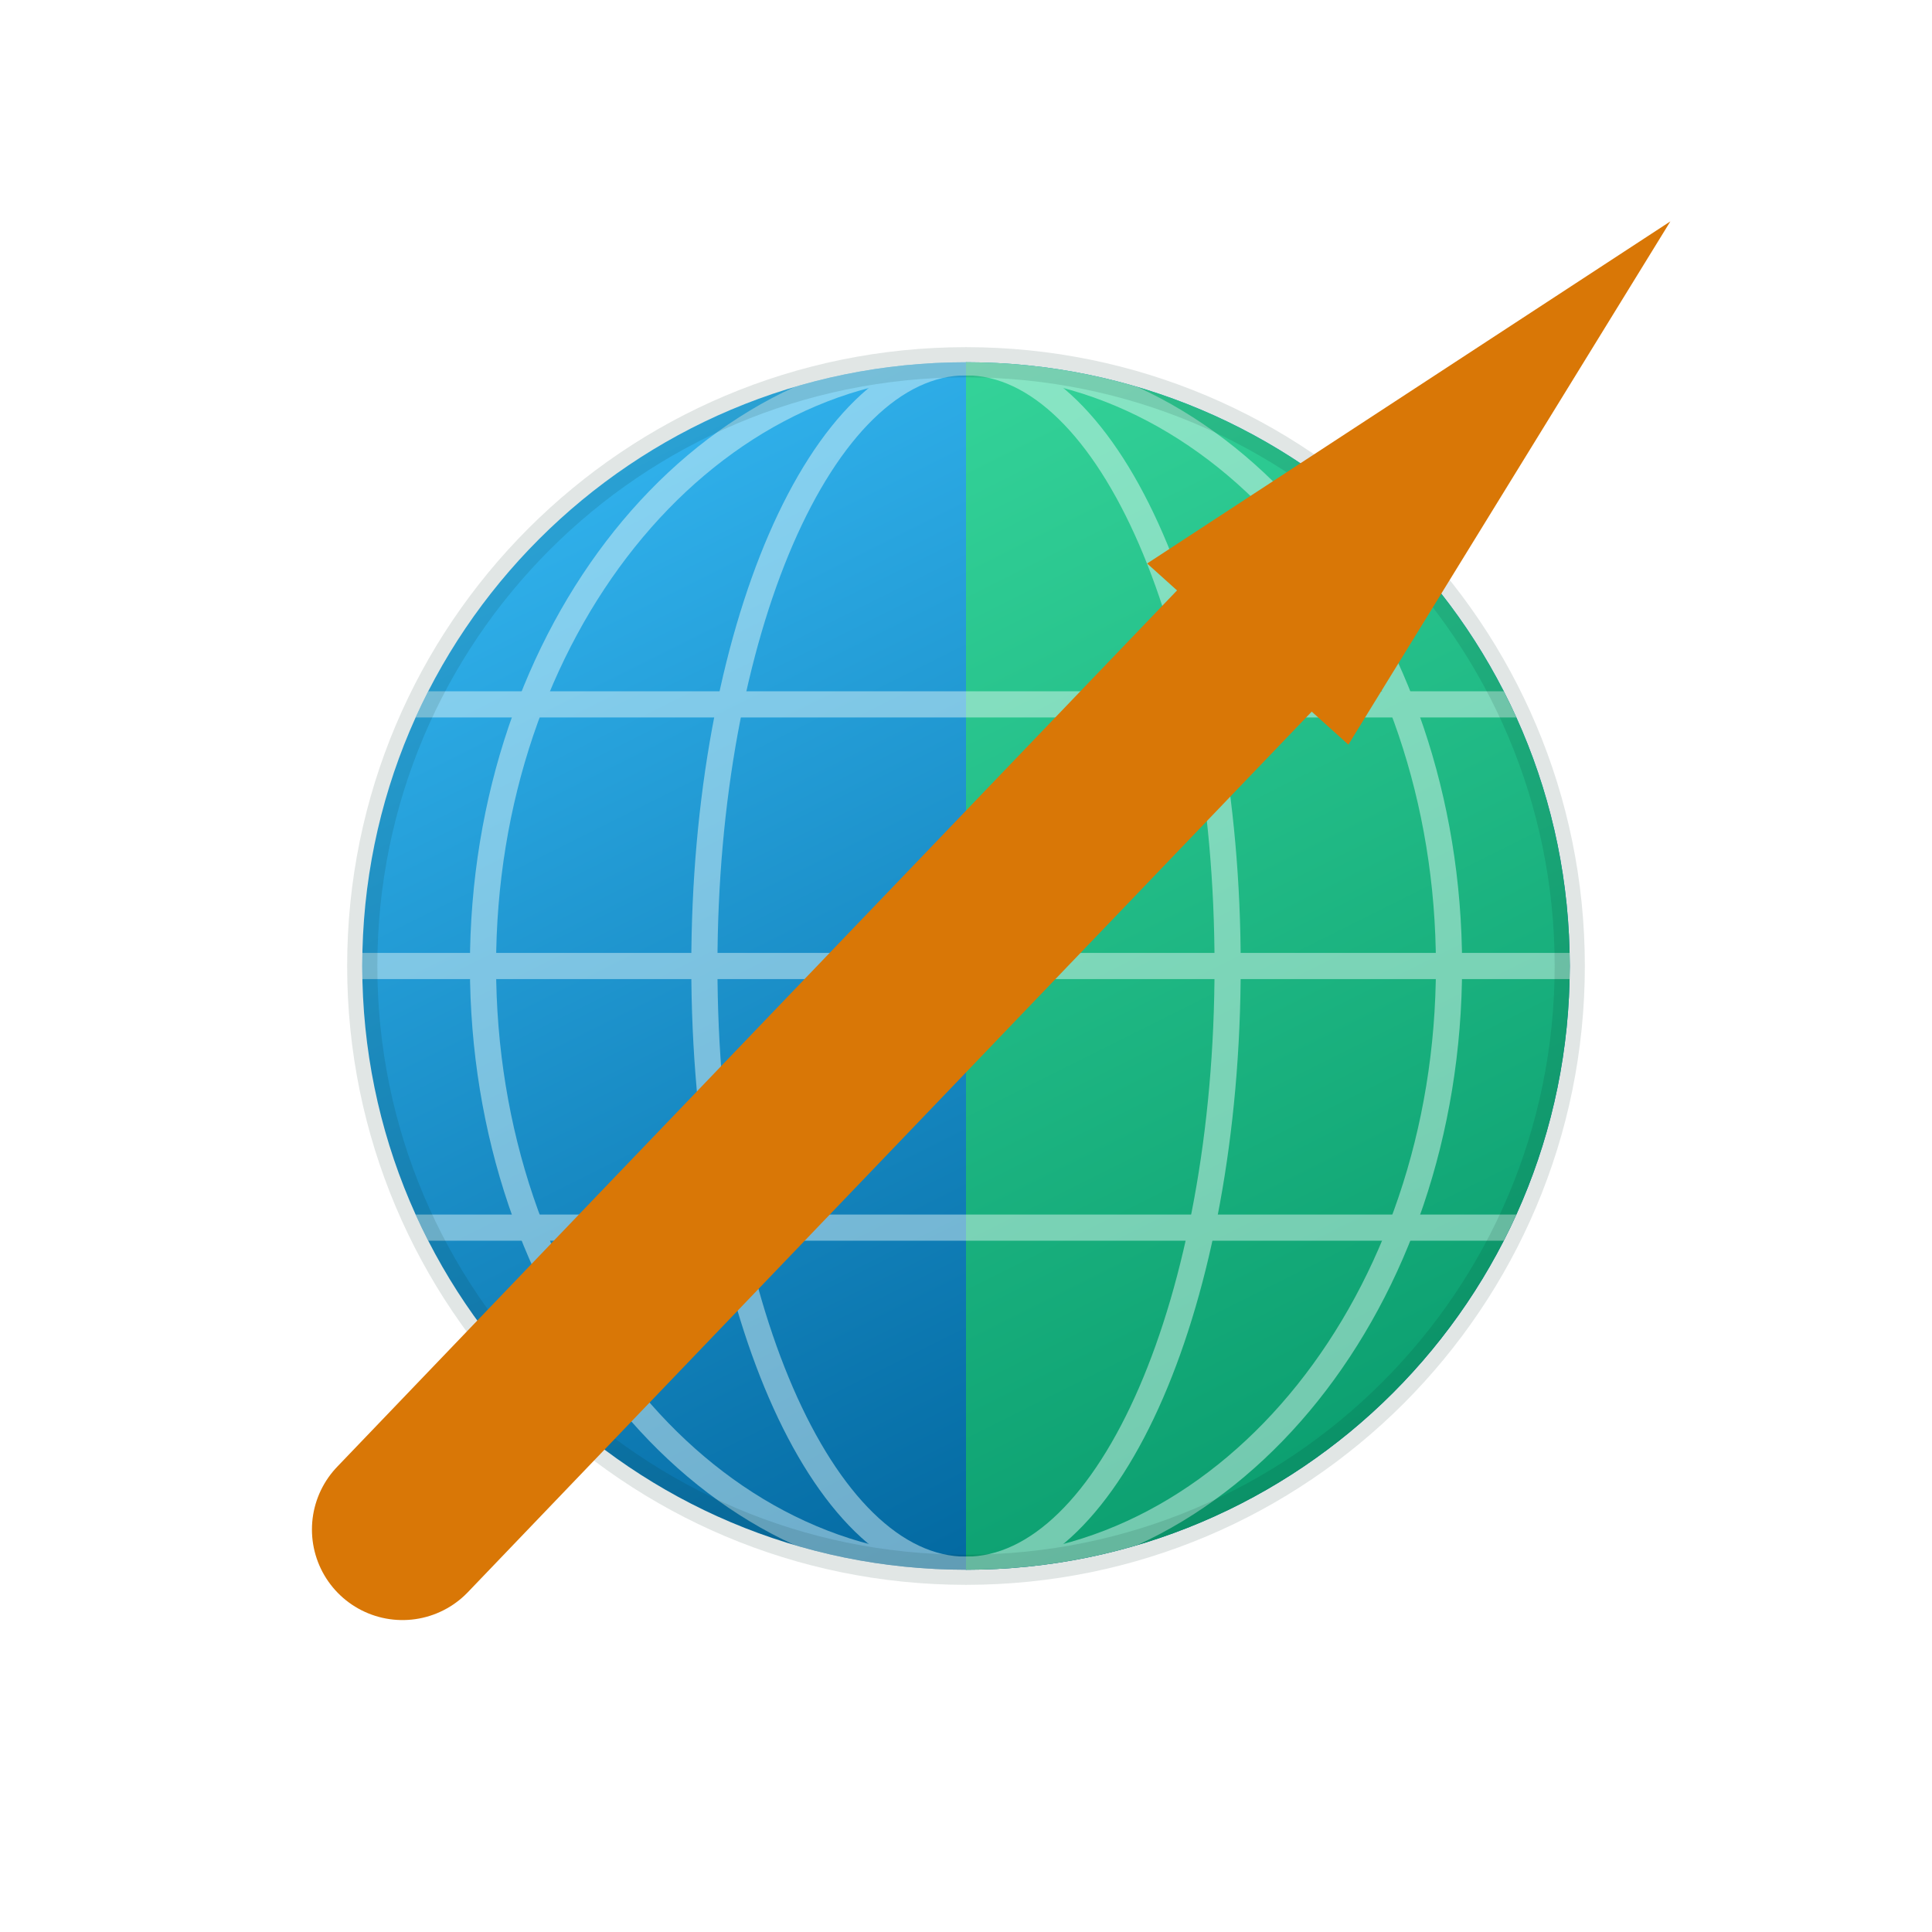
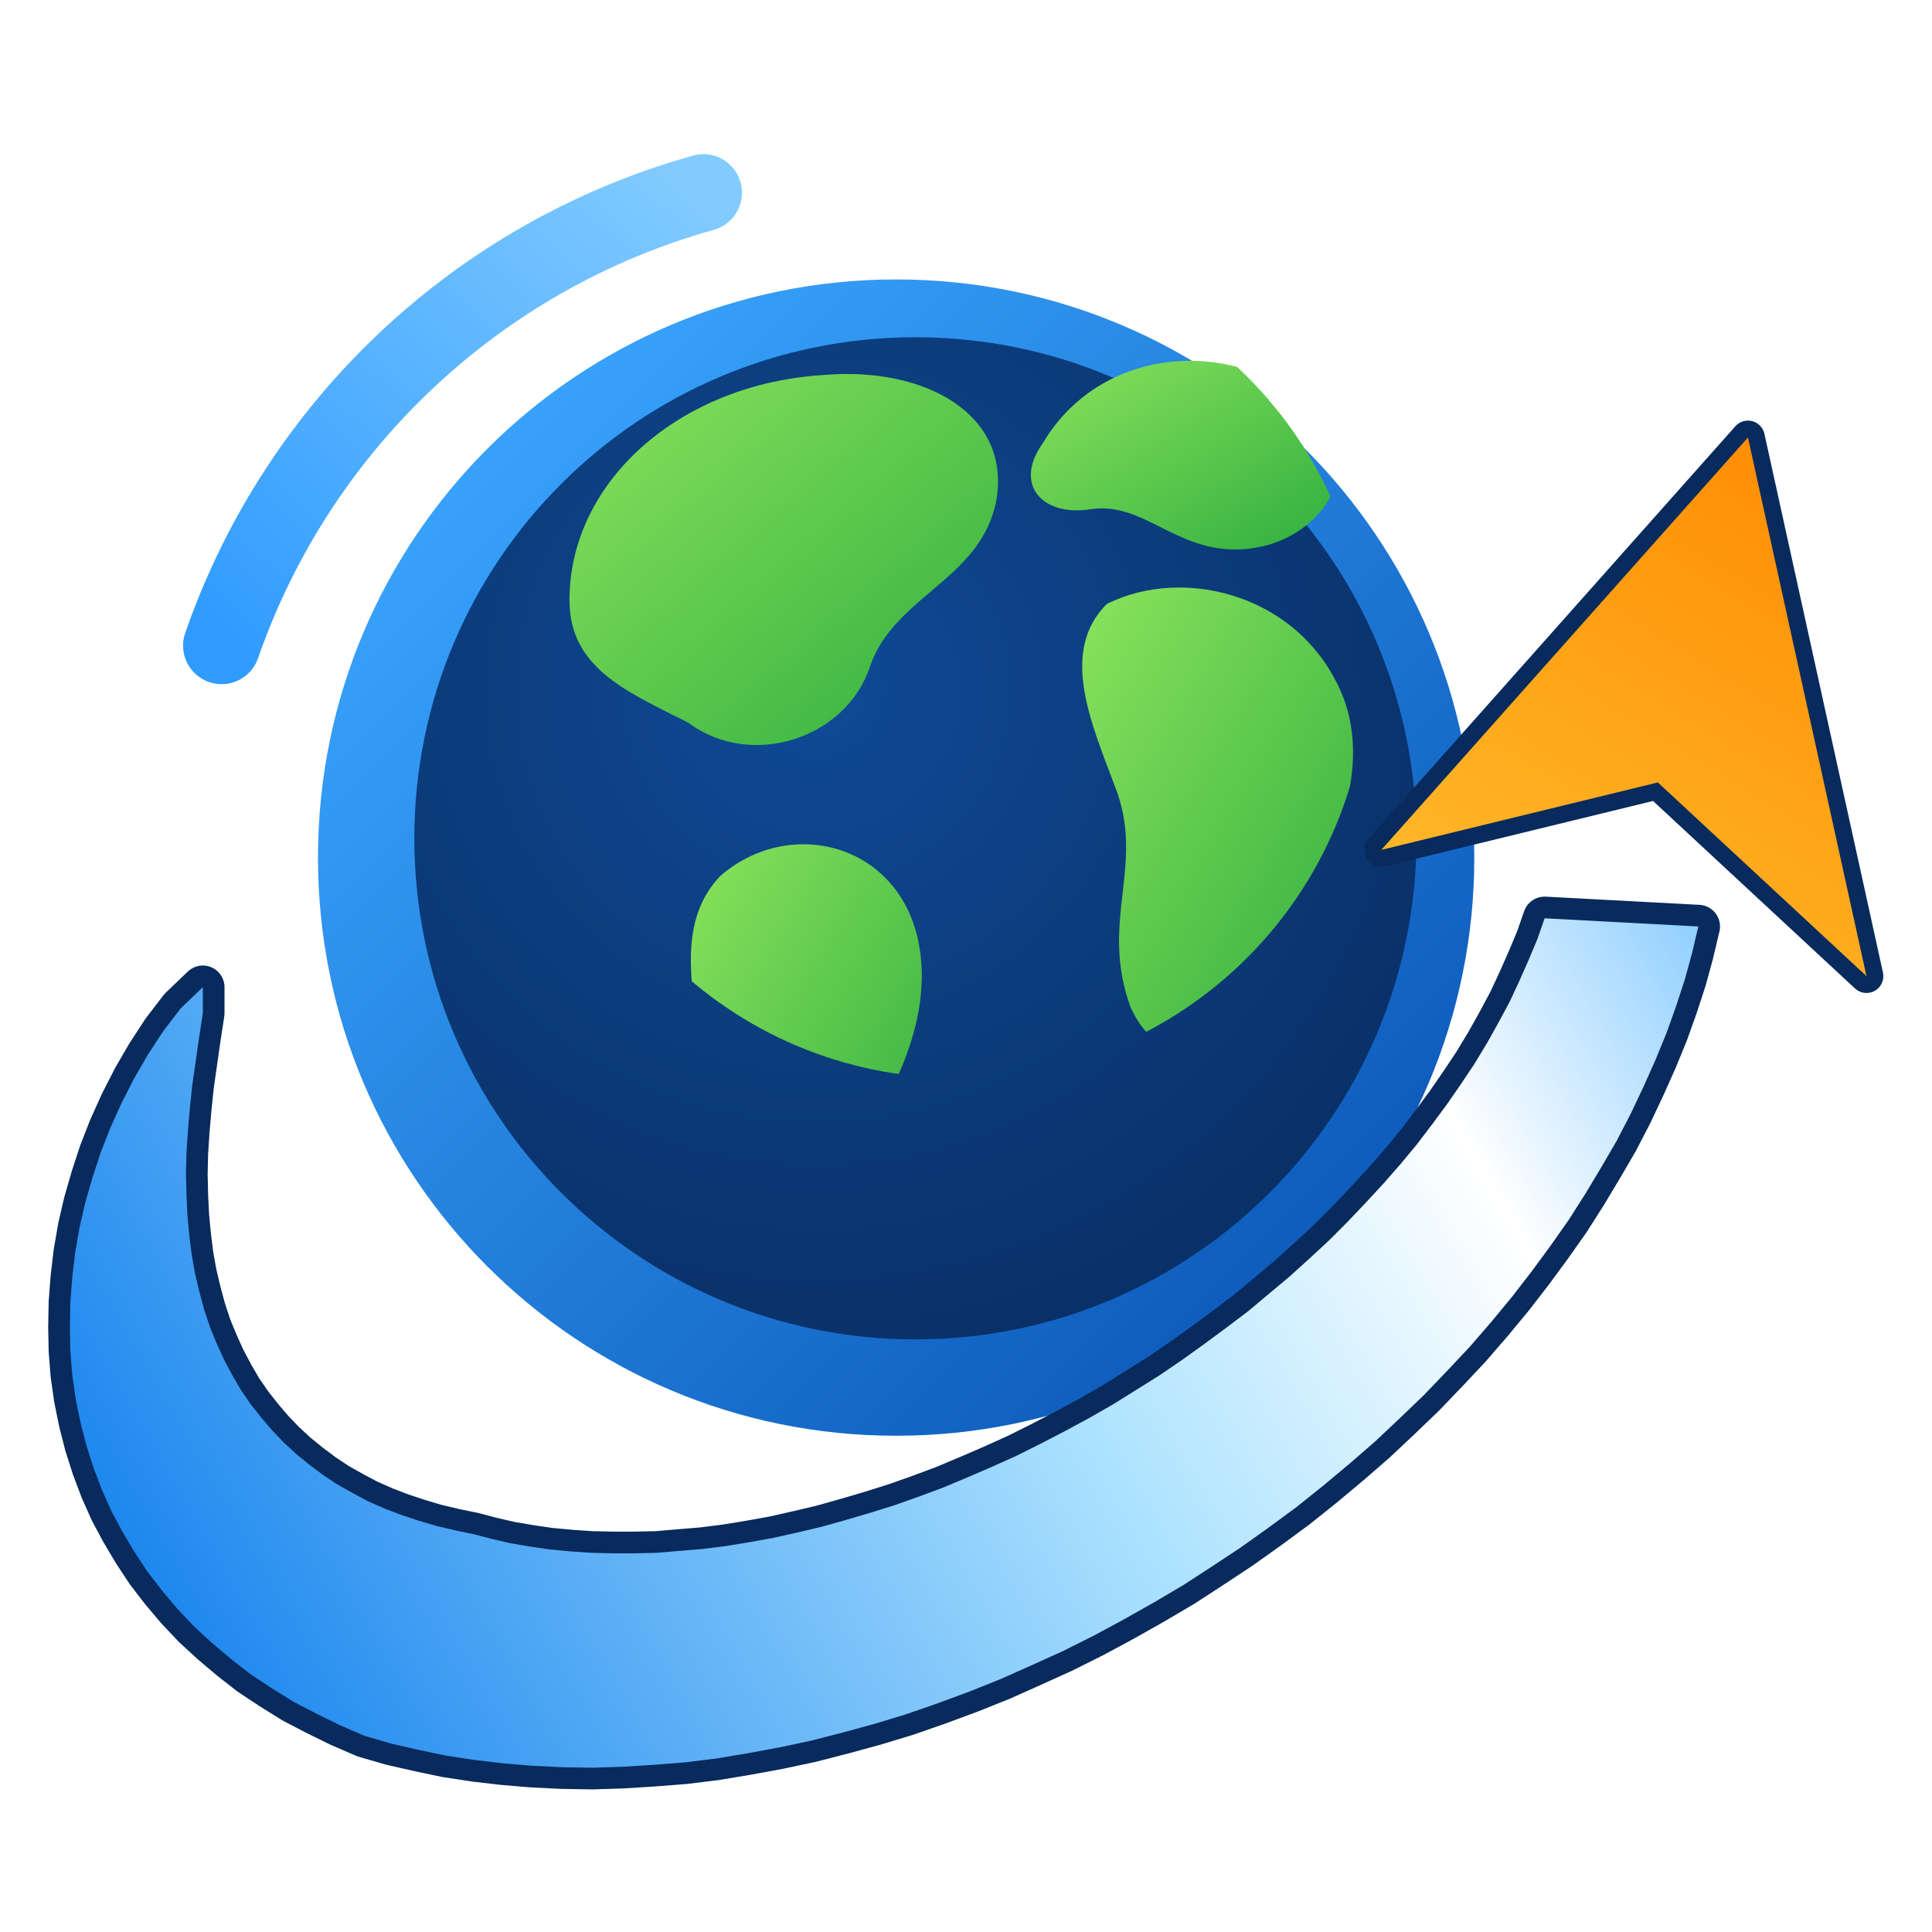
- <svg xmlns="http://www.w3.org/2000/svg" width="96" height="96" viewBox="0 0 96 96" fill="none" role="img" aria-label="WorldOpportunitiesHub icon">
+ <svg xmlns="http://www.w3.org/2000/svg" viewBox="58 58 401 401" role="img" aria-label="WorldOpportunitiesHub logo">
  <defs>
-     <linearGradient id="globeBlue" x1="18" y1="18" x2="48" y2="78" gradientUnits="userSpaceOnUse">
-       <stop offset="0" stop-color="#38BDF8" />
-       <stop offset="1" stop-color="#0369A1" />
+     <linearGradient id="rim" x1="0.1" y1="0.1" x2="0.9" y2="0.9">
+       <stop offset="0" stop-color="#3aa6ff" />
+       <stop offset="1" stop-color="#0b57b8" />
    </linearGradient>
-     <linearGradient id="globeGreen" x1="48" y1="18" x2="78" y2="78" gradientUnits="userSpaceOnUse">
-       <stop offset="0" stop-color="#34D399" />
-       <stop offset="1" stop-color="#059669" />
+     <radialGradient id="ocean" cx="0.4" cy="0.35" r="0.85">
+       <stop offset="0" stop-color="#0f4a96" />
+       <stop offset="1" stop-color="#082a5c" />
+     </radialGradient>
+     <linearGradient id="land" x1="0" y1="0" x2="1" y2="1">
+       <stop offset="0" stop-color="#8be35c" />
+       <stop offset="1" stop-color="#2fae3f" />
    </linearGradient>
-     <clipPath id="globeClip">
-       <circle cx="48" cy="48" r="30" />
+     <linearGradient id="band" gradientUnits="userSpaceOnUse" x1="70" y1="360" x2="400" y2="170">
+       <stop offset="0" stop-color="#1b86ee" />
+       <stop offset="0.5" stop-color="#aee3ff" />
+       <stop offset="0.75" stop-color="#ffffff" />
+       <stop offset="1" stop-color="#5bb8ff" />
+     </linearGradient>
+     <linearGradient id="arrow" gradientUnits="userSpaceOnUse" x1="330" y1="260" x2="410" y2="130">
+       <stop offset="0" stop-color="#ffc233" />
+       <stop offset="1" stop-color="#ff8a00" />
+     </linearGradient>
+     <linearGradient id="crescent" x1="0" y1="1" x2="1" y2="0">
+       <stop offset="0" stop-color="#2f9bff" />
+       <stop offset="1" stop-color="#82cbff" />
+     </linearGradient>
+     <clipPath id="oceanClip">
+       <circle cx="248" cy="232" r="104" />
    </clipPath>
  </defs>
-   <circle cx="48" cy="48" r="30" fill="url(#globeBlue)" />
-   <path d="M48 18 A30 30 0 0 1 48 78 Z" fill="url(#globeGreen)" />
-   <g clip-path="url(#globeClip)" stroke="#F0FDFA" stroke-width="1.3" opacity="0.45" fill="none">
-     <ellipse cx="48" cy="48" rx="13" ry="30" />
-     <ellipse cx="48" cy="48" rx="24" ry="30" />
-     <line x1="18" y1="35" x2="78" y2="35" />
-     <line x1="18" y1="48" x2="78" y2="48" />
-     <line x1="18" y1="61" x2="78" y2="61" />
+   <path d="M 104 192 A 148 148 0 0 1 204 98" fill="none" stroke="url(#crescent)" stroke-width="16" stroke-linecap="round" />
+   <circle cx="244" cy="236" r="120" fill="url(#rim)" />
+   <circle cx="248" cy="232" r="104" fill="url(#ocean)" />
+   <g clip-path="url(#oceanClip)" fill="url(#land)" transform="translate(250 226) scale(0.82) translate(-240 -268)">
+     <path d="M 150 215 C 150 185 178 160 215 158 C 240 156 262 168 258 190 C 254 210 232 214 226 232 C 220 250 196 258 180 246 C 164 238 150 232 150 215 Z" />
+     <path d="M 188 285 C 205 270 232 276 238 300 C 244 325 226 352 208 372 C 196 384 186 360 184 336 C 182 316 176 298 188 285 Z" />
+     <path d="M 270 175 C 285 150 320 148 340 168 C 352 182 340 200 322 202 C 304 204 296 190 282 192 C 270 194 262 186 270 175 Z" />
+     <path d="M 286 216 C 306 206 336 214 346 240 C 354 262 340 286 326 310 C 316 328 300 336 292 318 C 284 296 296 282 288 262 C 282 246 274 228 286 216 Z" />
  </g>
-   <circle cx="48" cy="48" r="30" fill="none" stroke="#022c22" stroke-opacity="0.12" stroke-width="1.5" />
-   <path d="M20 76 L66 28" stroke="#D97706" stroke-width="9" stroke-linecap="round" />
-   <path d="M83 11 L67 37 L57 28 Z" fill="#D97706" />
+   <path d="M 100.1 262.9 L 95.5 267.3 L 91.9 272.0 L 88.7 276.9 L 85.8 281.9 L 83.2 287.0 L 80.9 292.1 L 78.9 297.2 L 77.2 302.4 L 75.7 307.6 L 74.5 312.8 L 73.6 318.0 L 73.0 323.1 L 72.6 328.3 L 72.5 333.4 L 72.6 338.4 L 73.0 343.4 L 73.7 348.3 L 74.7 353.2 L 75.9 357.9 L 77.4 362.6 L 79.1 367.1 L 81.1 371.6 L 83.4 375.9 L 85.9 380.1 L 88.6 384.2 L 91.6 388.1 L 94.8 391.9 L 98.3 395.6 L 102.0 399.0 L 105.9 402.3 L 110.0 405.5 L 114.4 408.4 L 118.9 411.2 L 123.7 413.7 L 128.6 416.1 L 133.7 418.3 L 139.2 419.9 L 144.9 421.2 L 150.6 422.4 L 156.5 423.3 L 162.5 424.0 L 168.5 424.5 L 174.7 424.8 L 181.0 424.9 L 187.3 424.7 L 193.7 424.3 L 200.1 423.8 L 206.6 423.0 L 213.2 421.9 L 219.7 420.7 L 226.3 419.3 L 232.9 417.6 L 239.5 415.8 L 246.1 413.8 L 252.7 411.5 L 259.2 409.1 L 265.7 406.5 L 272.2 403.6 L 278.6 400.7 L 285.0 397.5 L 291.3 394.1 L 297.5 390.6 L 303.6 387.0 L 309.6 383.1 L 315.5 379.2 L 321.4 375.0 L 327.1 370.8 L 332.6 366.4 L 338.1 361.8 L 343.4 357.2 L 348.5 352.4 L 353.5 347.6 L 358.3 342.6 L 363.0 337.6 L 367.5 332.4 L 371.8 327.2 L 375.9 321.9 L 379.8 316.6 L 383.6 311.2 L 387.1 305.7 L 390.4 300.2 L 393.6 294.7 L 396.5 289.1 L 399.1 283.6 L 401.6 278.0 L 403.9 272.4 L 405.9 266.8 L 407.7 261.3 L 409.2 255.8 L 410.5 250.3 L 378.6 248.6 L 377.1 252.9 L 375.3 257.2 L 373.4 261.5 L 371.4 265.8 L 369.1 270.1 L 366.7 274.4 L 364.1 278.7 L 361.3 282.9 L 358.4 287.1 L 355.3 291.3 L 352.1 295.5 L 348.7 299.6 L 345.2 303.6 L 341.5 307.6 L 337.7 311.6 L 333.8 315.5 L 329.7 319.3 L 325.6 323.0 L 321.3 326.6 L 317.0 330.2 L 312.5 333.6 L 307.9 337.0 L 303.3 340.3 L 298.6 343.5 L 293.8 346.5 L 289.0 349.5 L 284.1 352.3 L 279.1 355.0 L 274.1 357.6 L 269.1 360.1 L 264.0 362.4 L 258.9 364.6 L 253.9 366.7 L 248.8 368.6 L 243.7 370.4 L 238.6 372.0 L 233.5 373.5 L 228.5 374.9 L 223.4 376.1 L 218.5 377.2 L 213.5 378.1 L 208.6 378.9 L 203.8 379.5 L 199.0 379.9 L 194.3 380.3 L 189.7 380.4 L 185.2 380.4 L 180.7 380.3 L 176.4 380.0 L 172.1 379.6 L 168.0 379.0 L 163.9 378.3 L 160.0 377.4 L 156.2 376.4 L 152.3 375.6 L 148.5 374.7 L 144.8 373.6 L 141.2 372.4 L 137.8 371.1 L 134.4 369.6 L 131.2 367.9 L 128.0 366.1 L 125.0 364.1 L 122.2 362.0 L 119.5 359.8 L 116.9 357.4 L 114.5 354.9 L 112.2 352.2 L 110.0 349.4 L 108.0 346.5 L 106.2 343.4 L 104.5 340.2 L 103.0 336.9 L 101.6 333.5 L 100.4 329.9 L 99.4 326.2 L 98.5 322.4 L 97.8 318.5 L 97.3 314.5 L 96.9 310.3 L 96.7 306.1 L 96.6 301.7 L 96.7 297.3 L 97.0 292.7 L 97.4 288.1 L 97.9 283.3 L 98.6 278.4 L 99.3 273.5 L 100.1 268.3 L 100.1 262.9 Z" fill="url(#band)" stroke="#082a5c" stroke-width="9" stroke-linejoin="round" paint-order="stroke" />
+   <path d="M 420.8 148.8 L 445.4 260.6 L 402.1 220.4 L 344.7 234.4 Z" fill="url(#arrow)" stroke="#082a5c" stroke-width="7" stroke-linejoin="round" paint-order="stroke" />
</svg>
